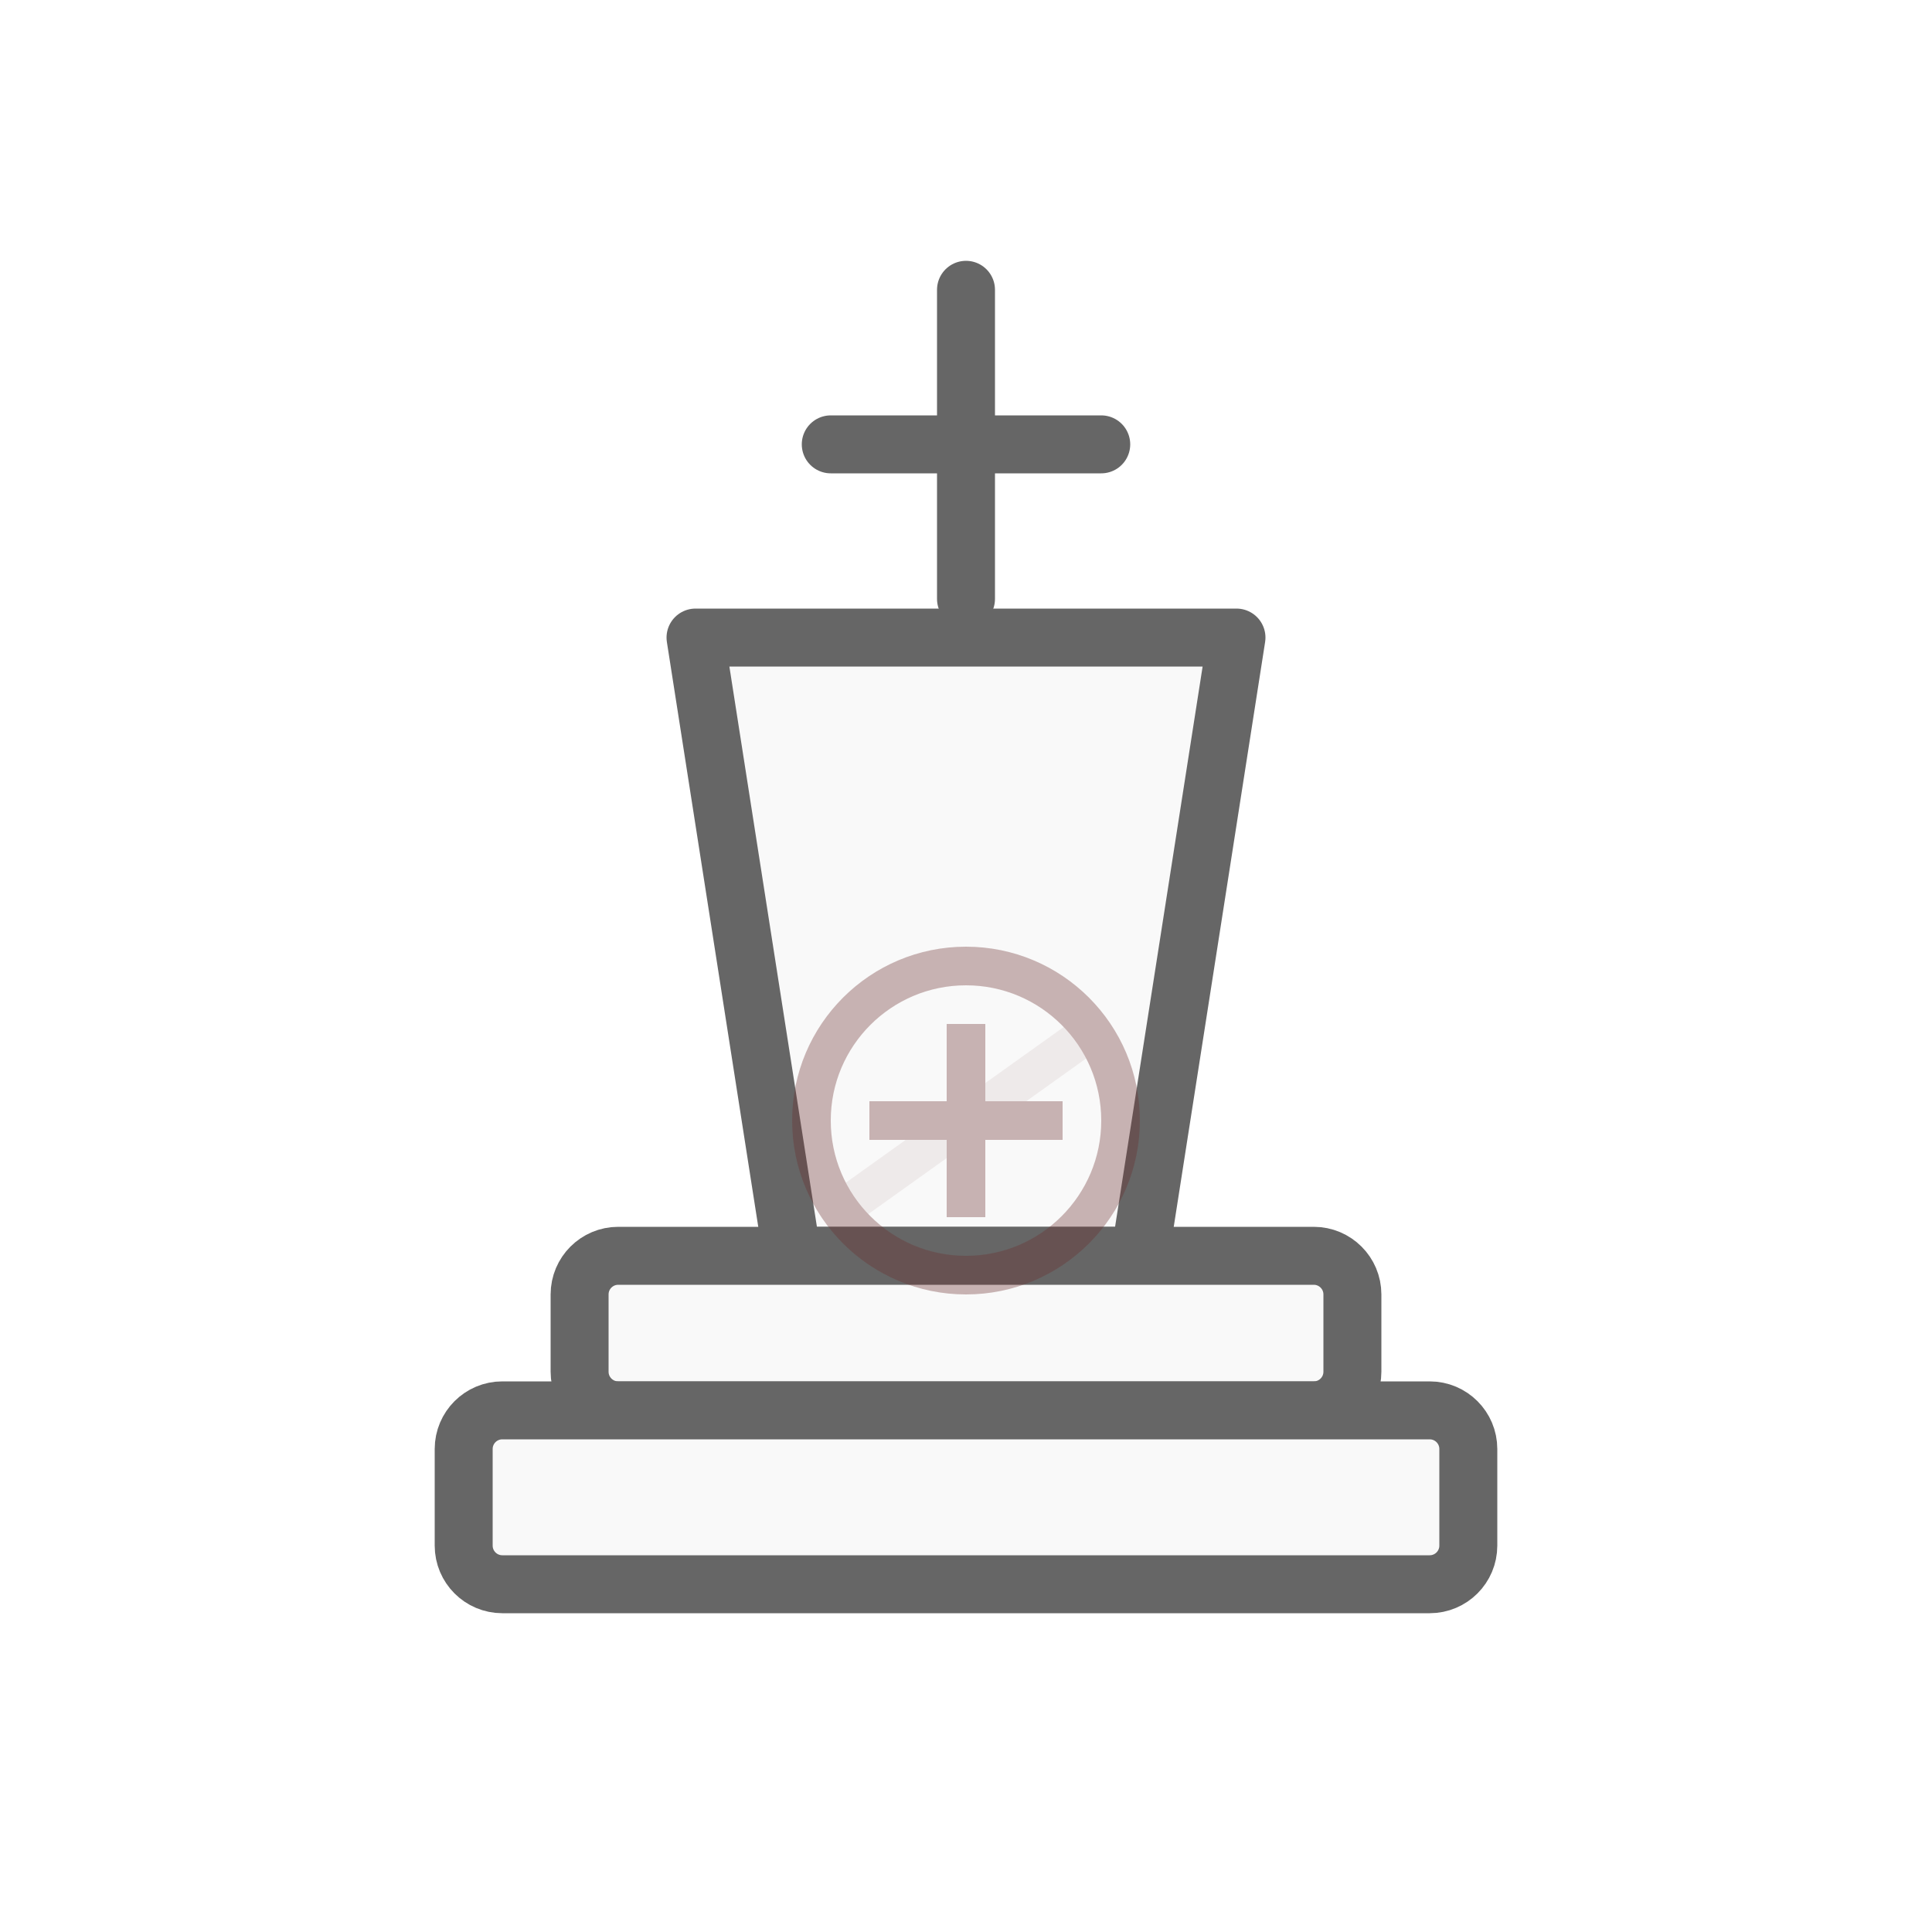
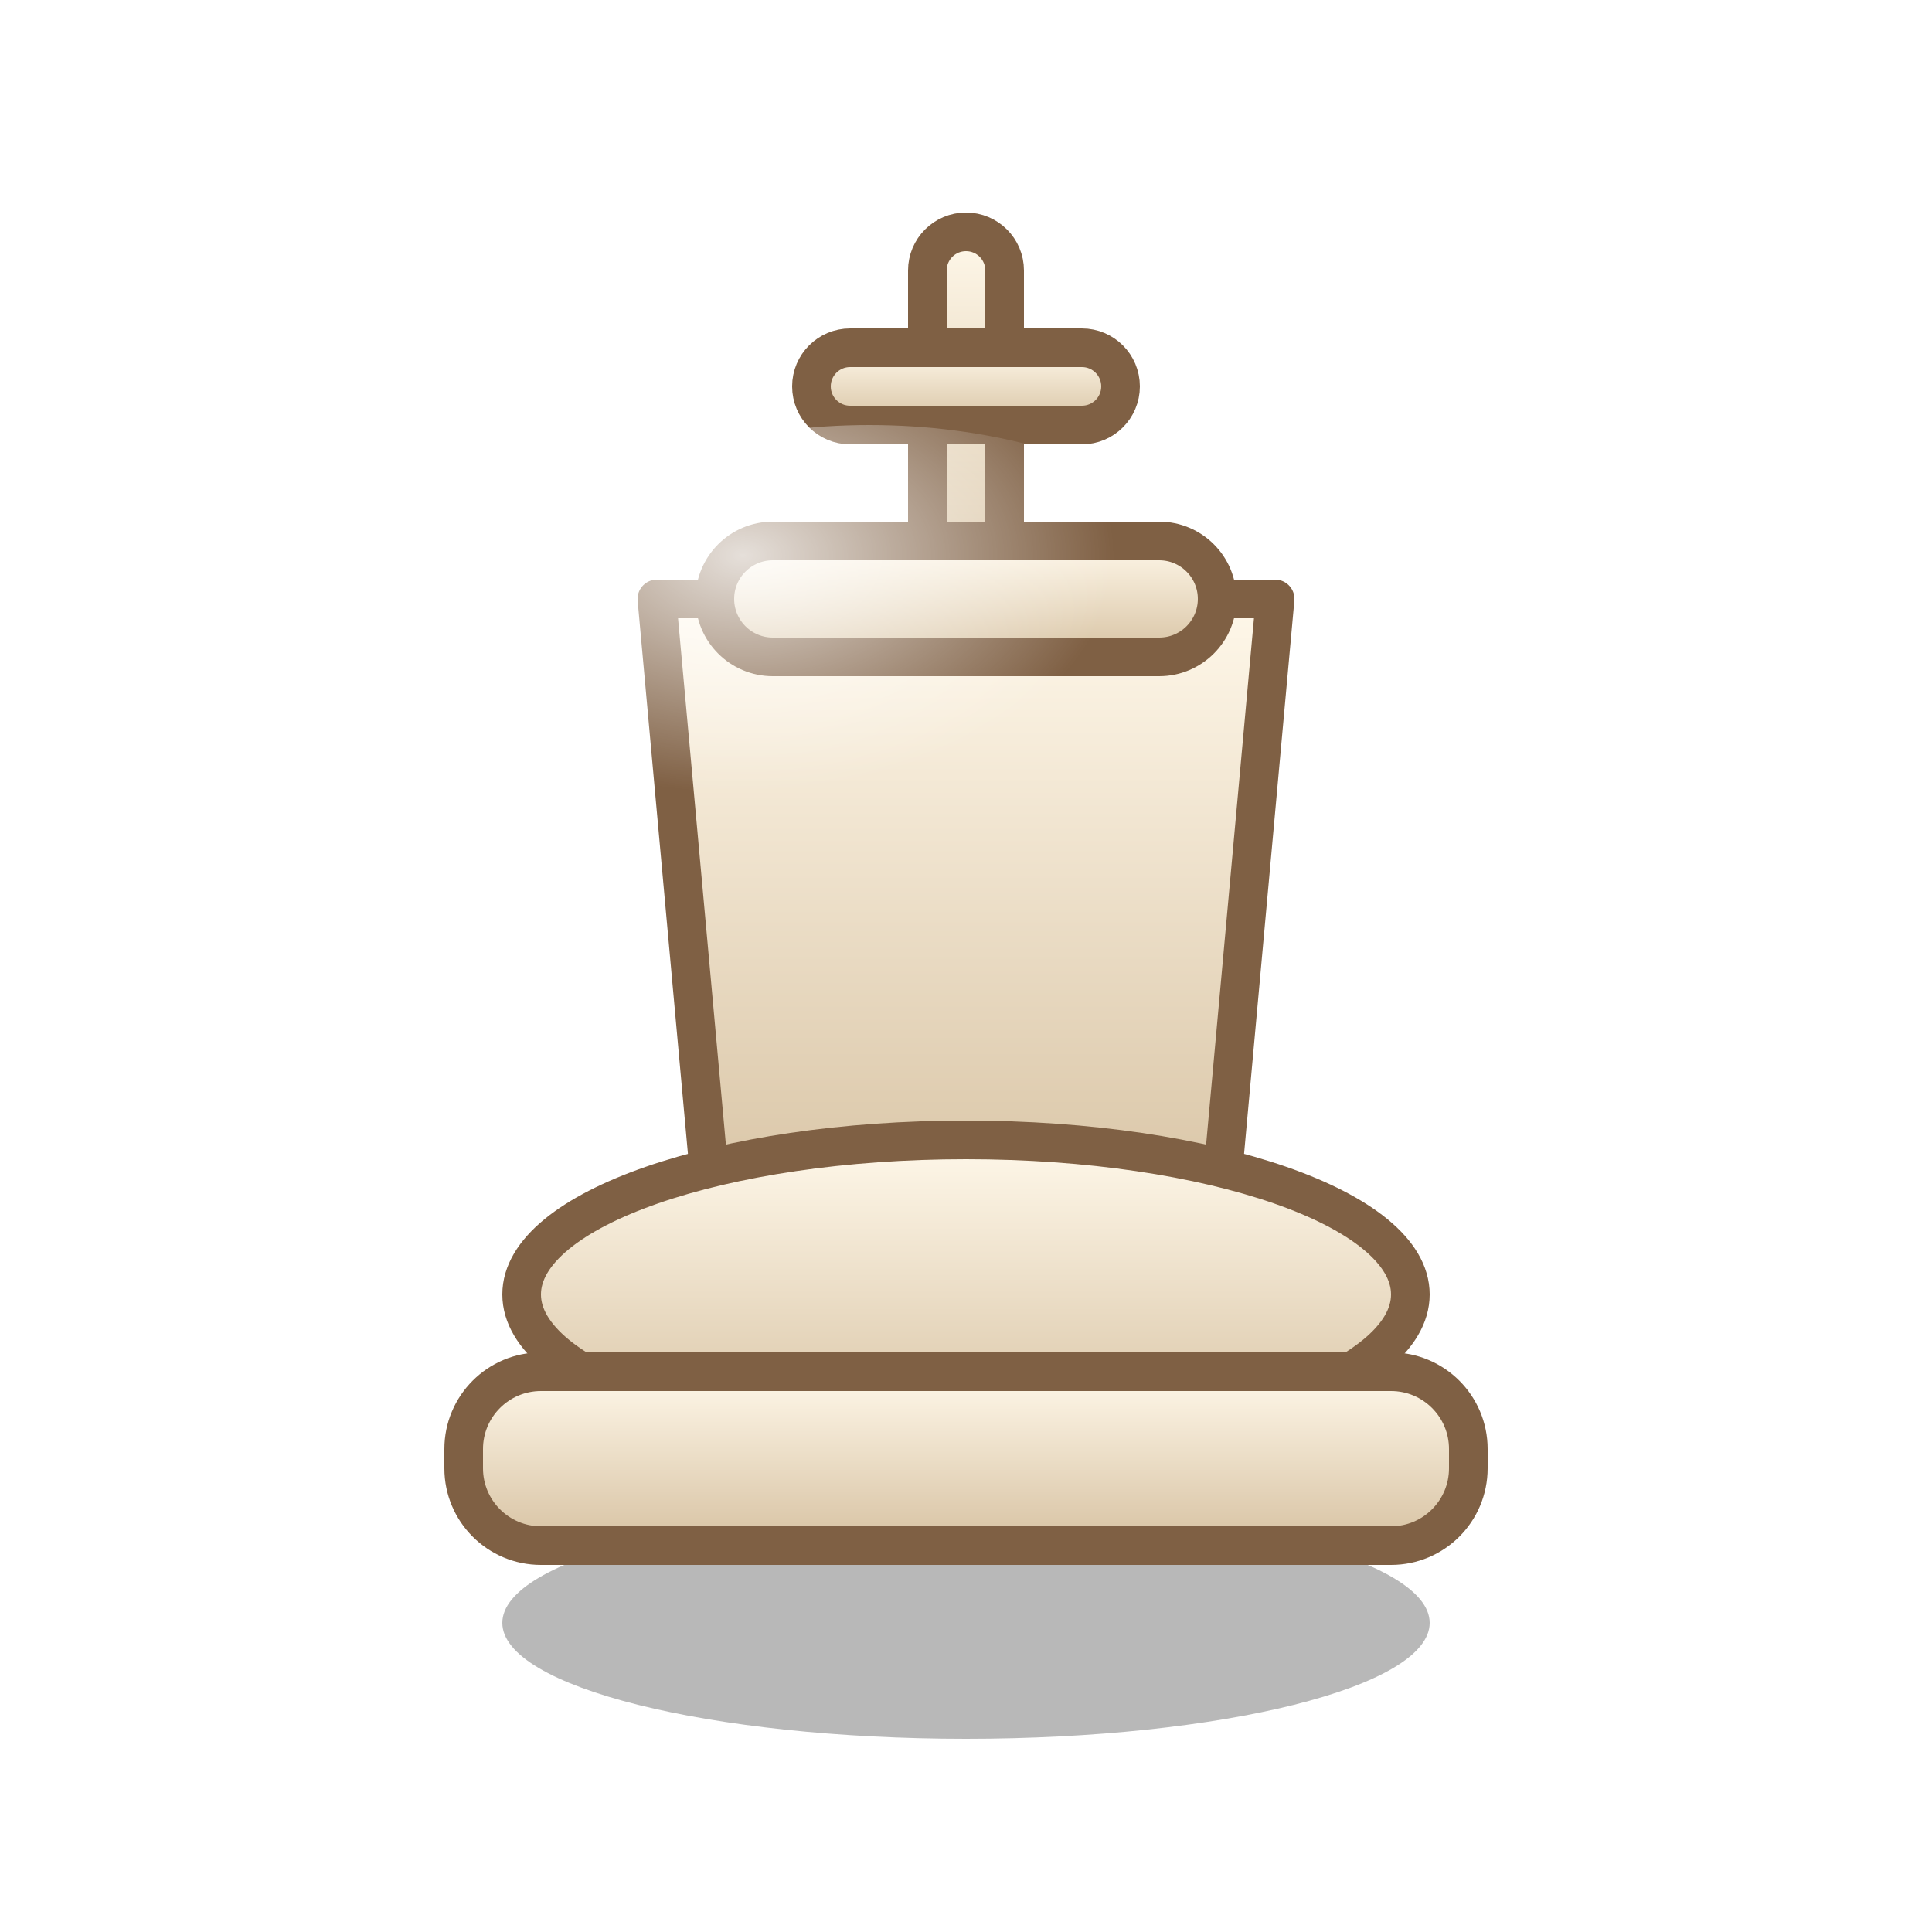
- <svg xmlns="http://www.w3.org/2000/svg" viewBox="0 0 100 100" role="img" aria-label="chess piece">
-   <g fill="#f9f9f9" stroke="#666" stroke-width="3" stroke-linejoin="round" stroke-linecap="round">
-     <path d="M50 15v16M43 23h14" />
-     <path d="M36 33h28l-5 32H41z" />
-     <rect x="30" y="65" width="40" height="8" rx="2" />
-     <rect x="24" y="73" width="52" height="9" rx="2" />
+ <svg xmlns="http://www.w3.org/2000/svg" viewBox="0 0 100 100" role="img" aria-label="Ivory k">
+   <defs>
+     <linearGradient id="g" x1="0" y1="0" x2="0" y2="1">
+       <stop offset="0%" stop-color="#fff8ea" />
+       <stop offset="100%" stop-color="#d7c2a2" />
+     </linearGradient>
+     <radialGradient id="h" cx="35%" cy="24%" r="44%">
+       <stop offset="0%" stop-color="rgba(255,255,255,0.8)" />
+       <stop offset="100%" stop-color="rgba(255,255,255,0)" />
+     </radialGradient>
+   </defs>
+   <ellipse cx="50" cy="84" rx="24" ry="6" fill="rgba(0,0,0,0.28)" />
+   <g fill="url(#g)" stroke="#7f6044" stroke-width="2" stroke-linejoin="round" stroke-linecap="round">
+     <rect x="48" y="12" width="4" height="18" rx="2" />
+     <rect x="42" y="18" width="16" height="4" rx="2" />
+     <path d="M34 31h32l-3 33H37z" />
+     <rect x="37" y="28" width="26" height="6" rx="3" />
+     <ellipse cx="50" cy="67" rx="23" ry="8" />
+     <rect x="24" y="71" width="52" height="9" rx="4" />
  </g>
-   <g stroke="#6b2f2f" stroke-width="2" opacity="0.35" fill="none">
-     <circle cx="50" cy="58" r="8" />
-     <path d="M45 58h10M50 53v10" />
-     <path d="M43 63l14-10" opacity="0.2" />
-   </g>
+   <ellipse cx="45" cy="36" rx="22" ry="14" fill="url(#h)" />
</svg>
